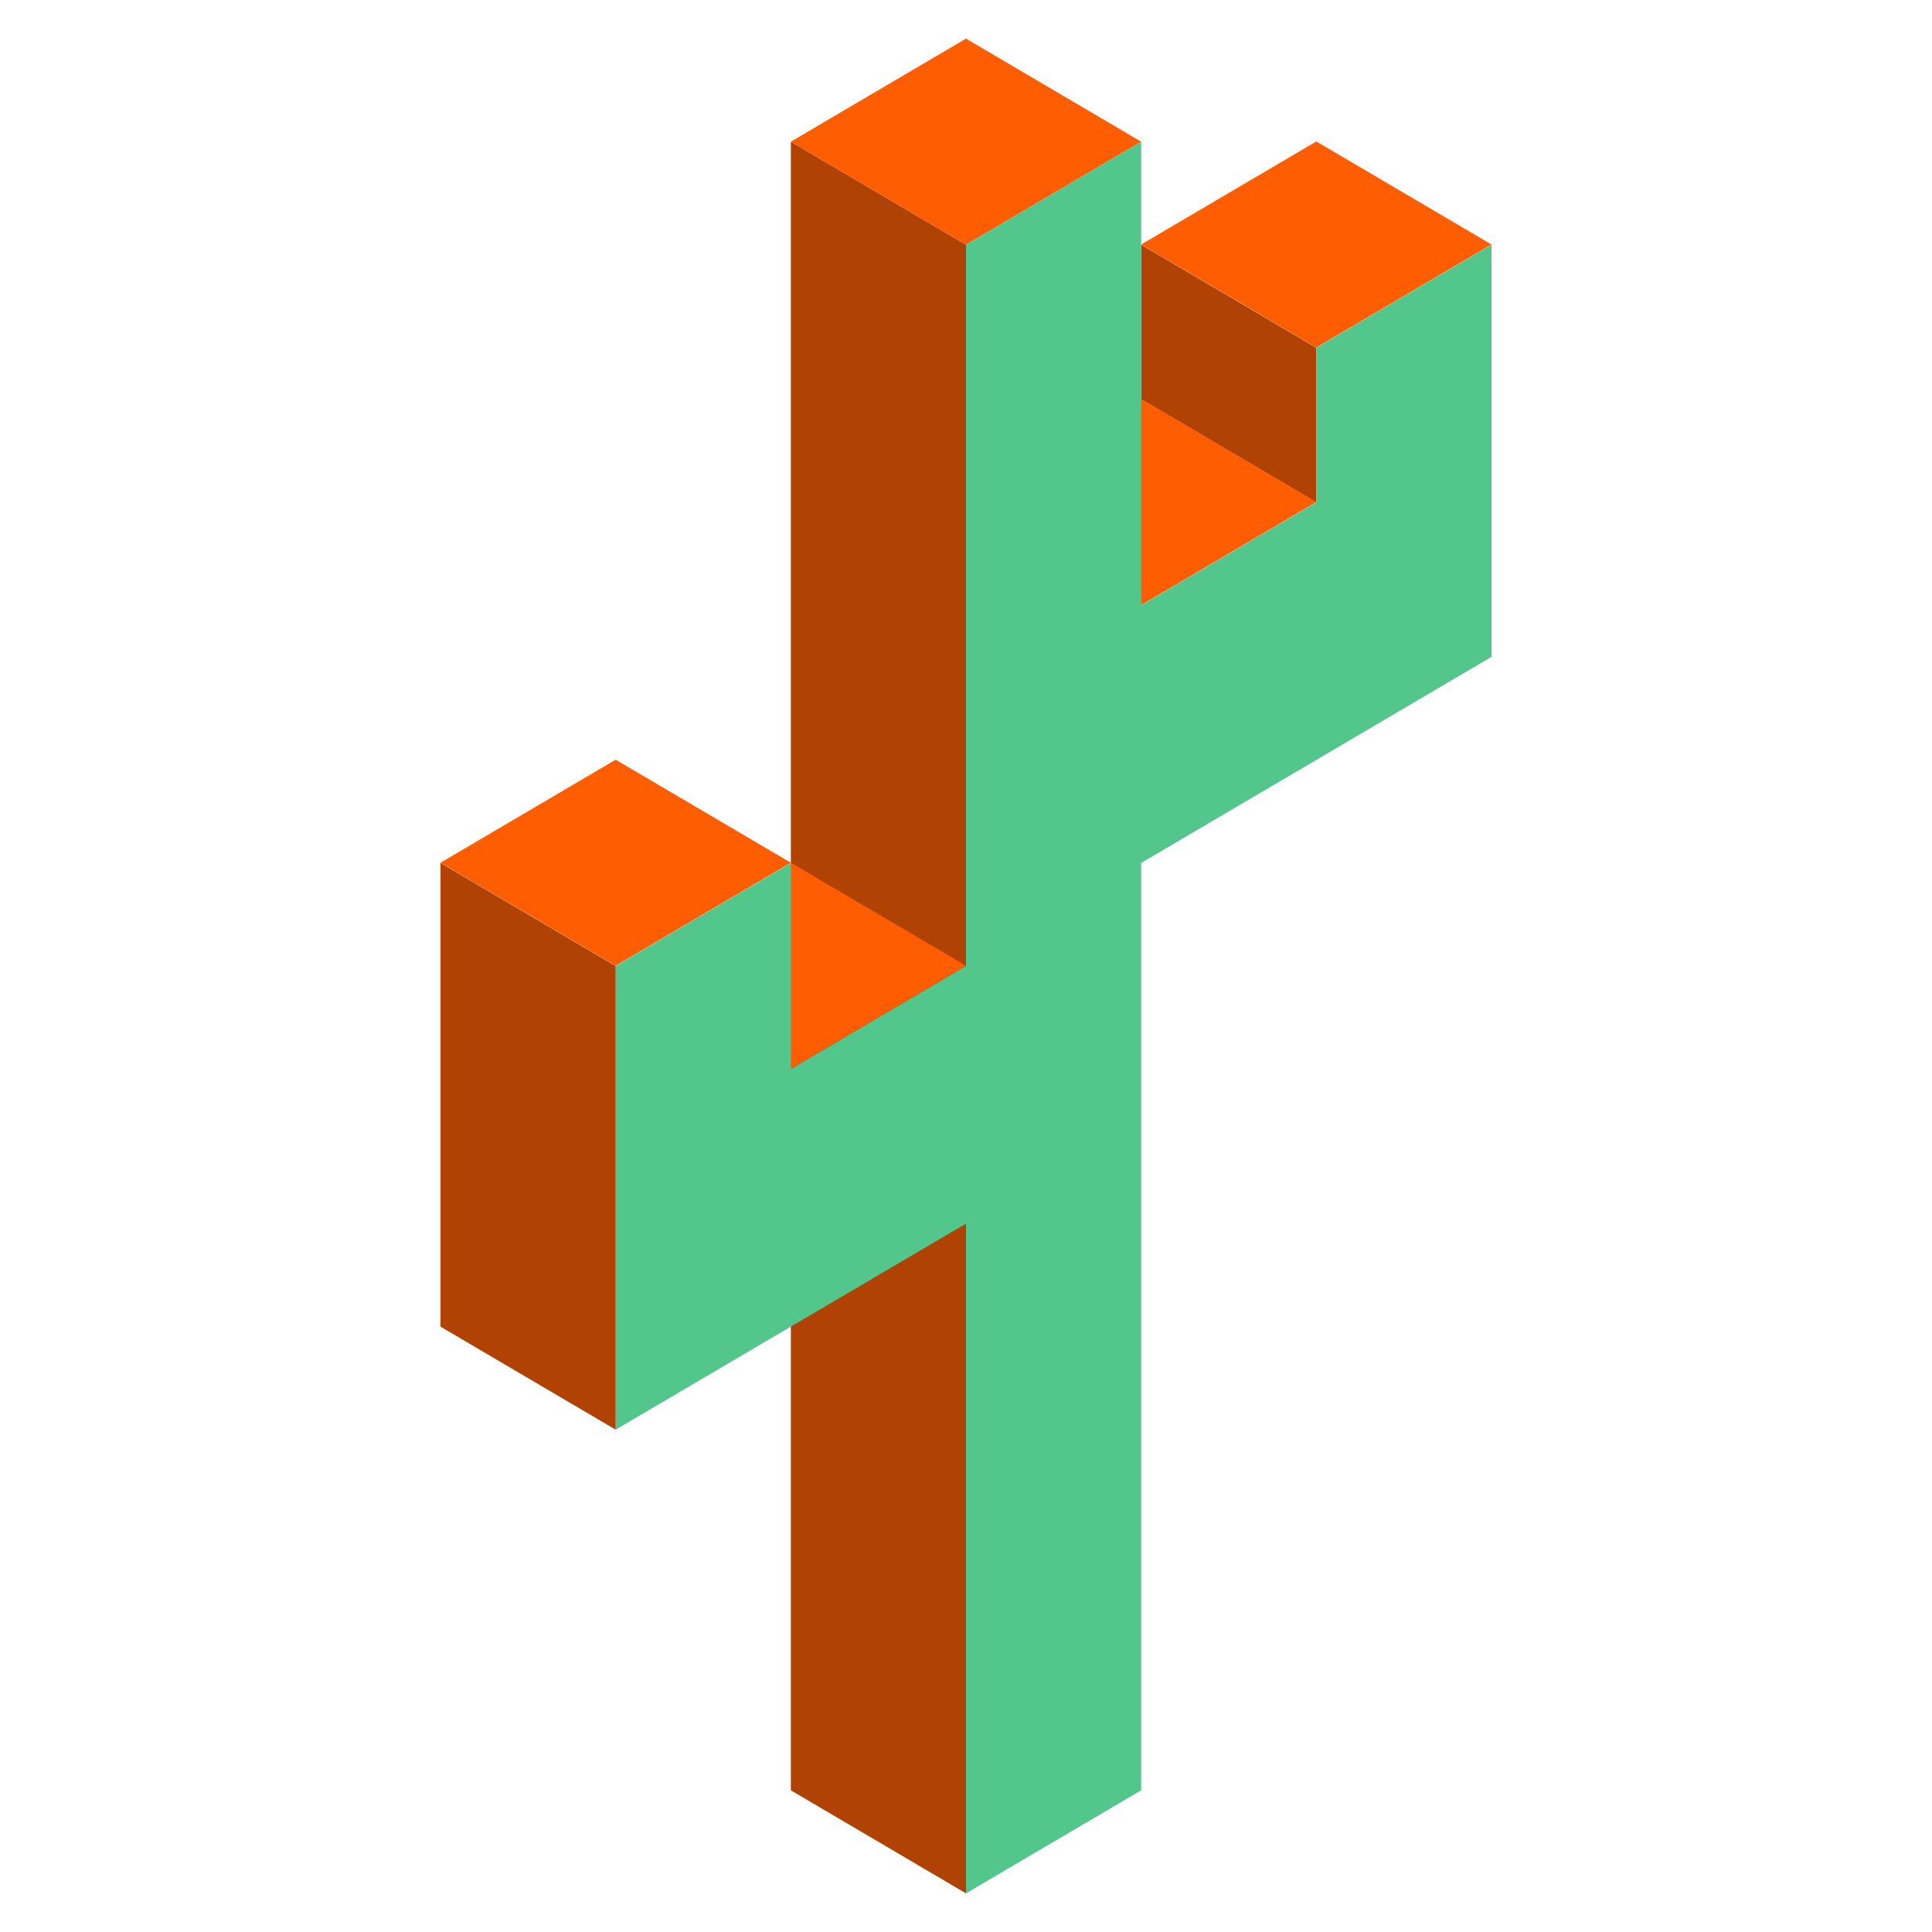
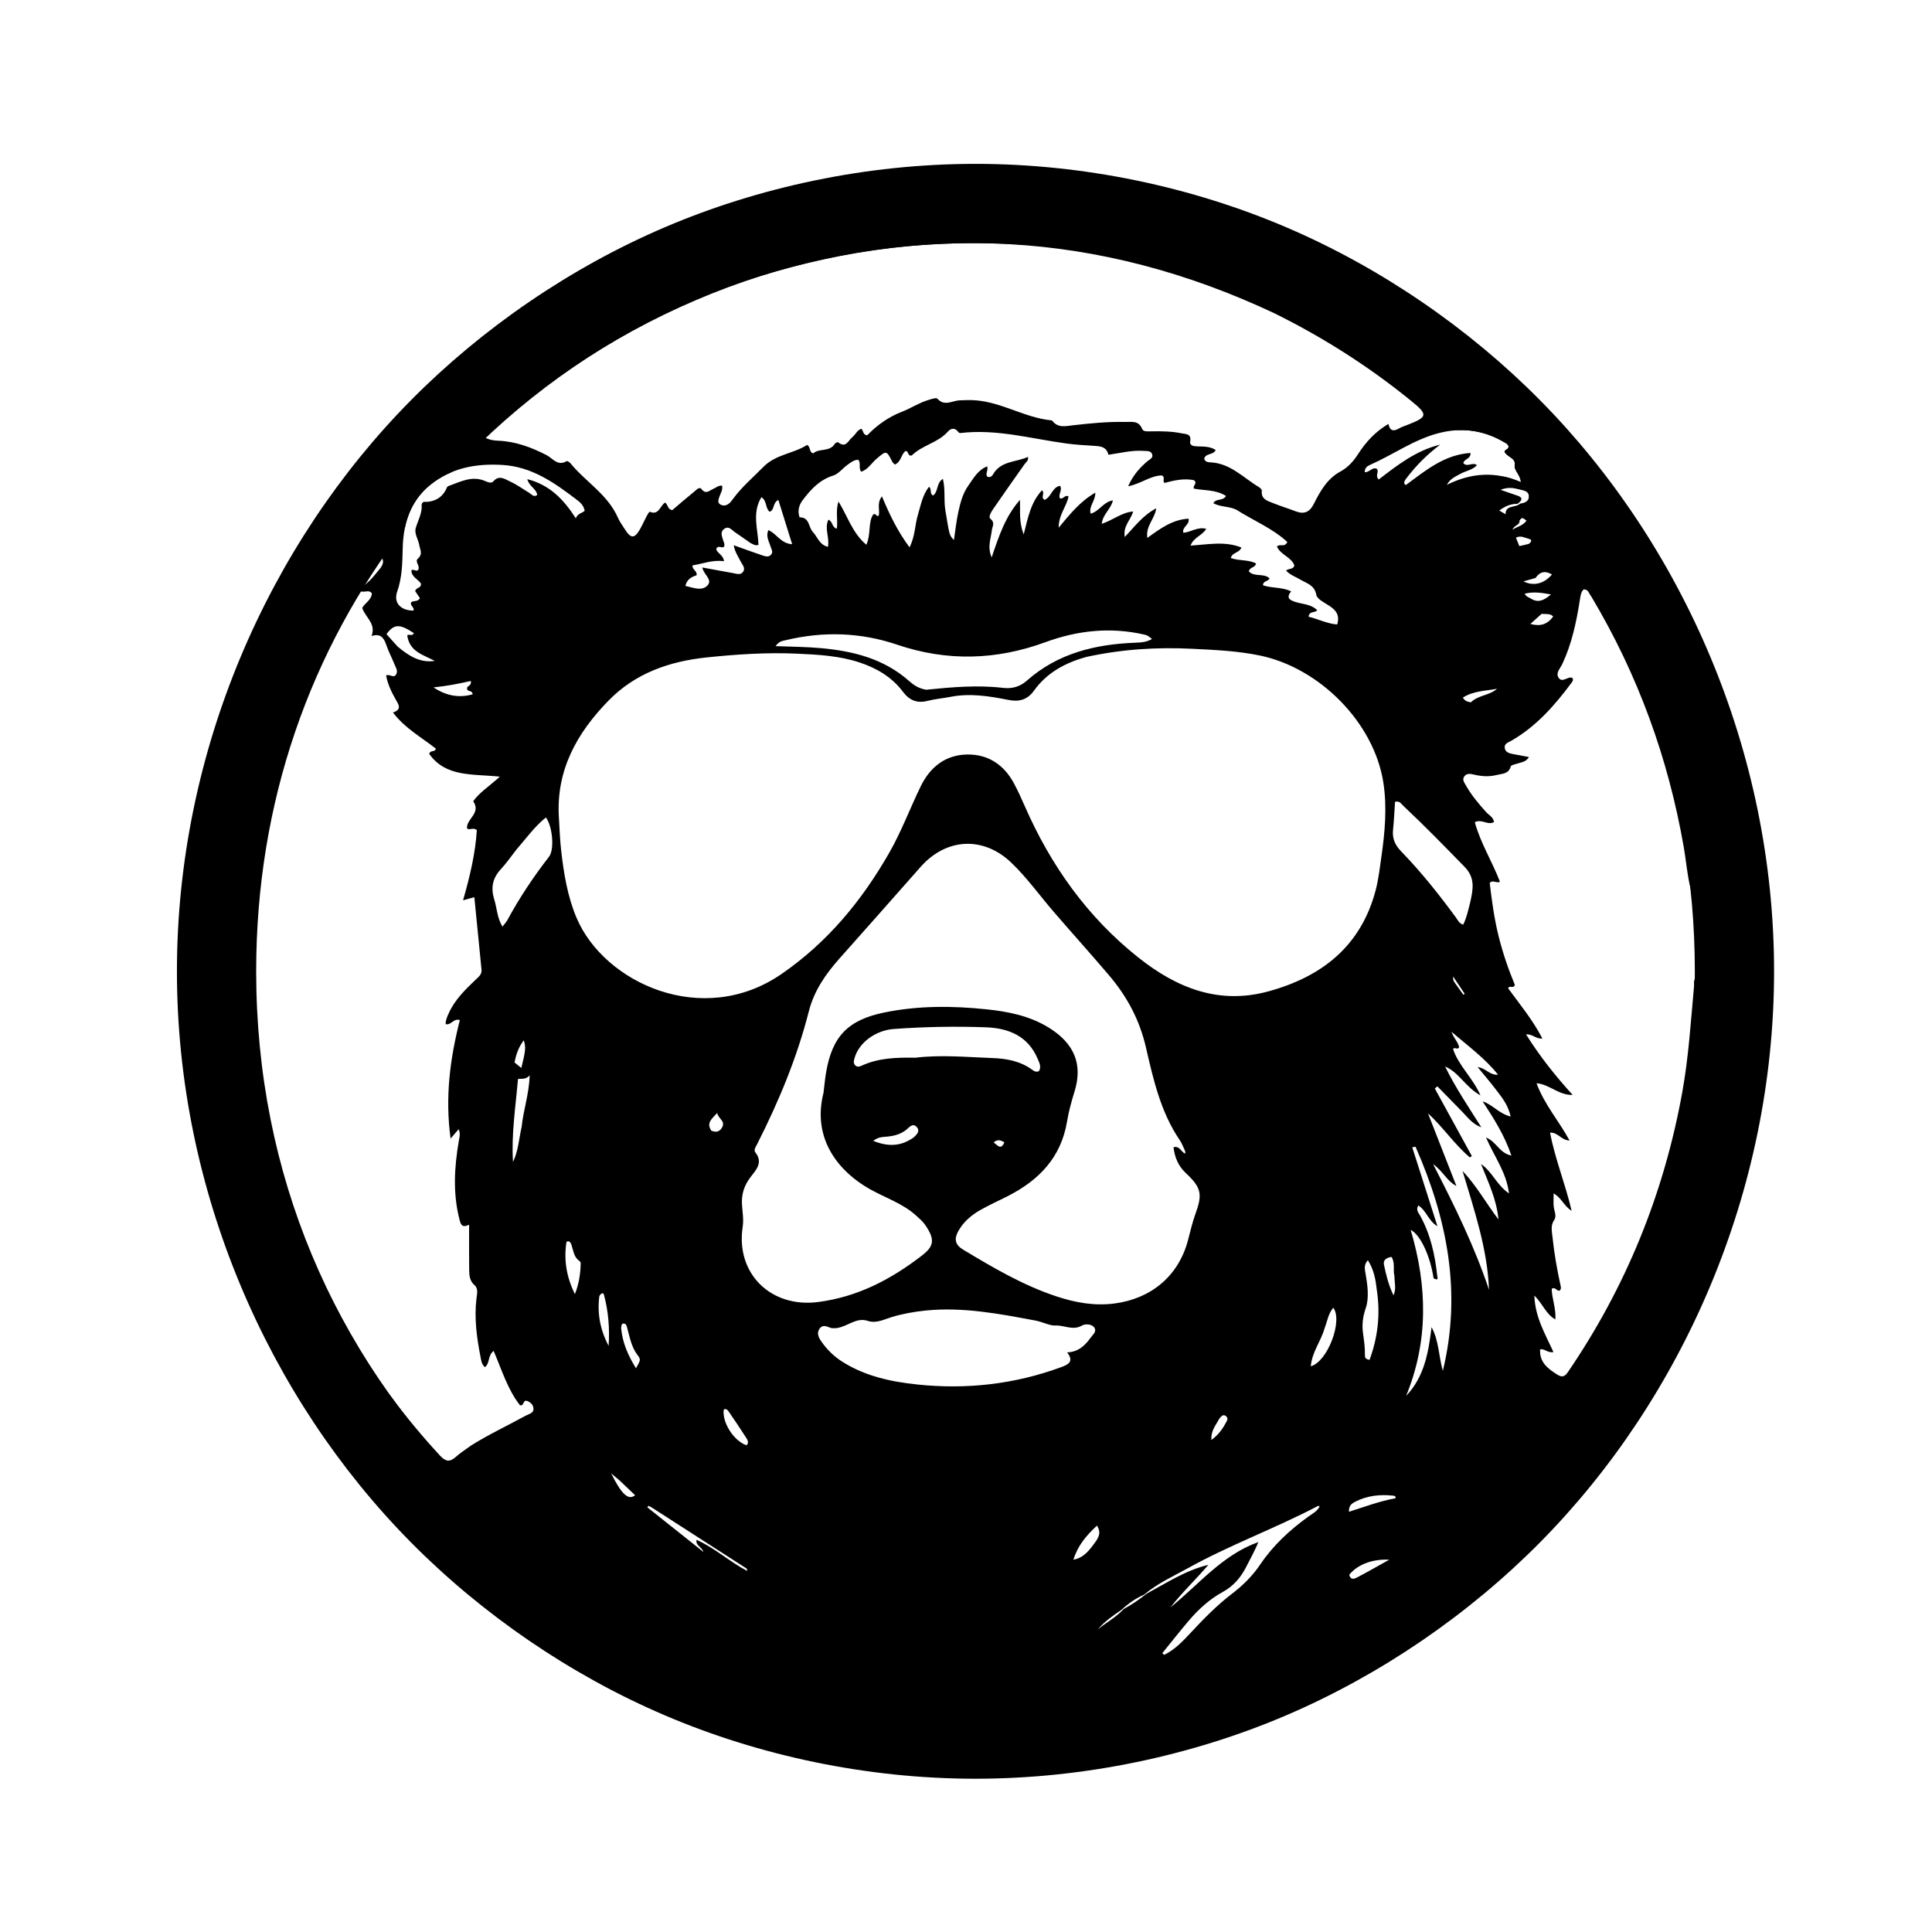
- <svg xmlns="http://www.w3.org/2000/svg" fill="none" viewBox="0 0 500 500">
-   <path fill="#B04304" d="M295.334 103.333v-40L340.667 90v40l-45.333-26.667ZM250.001 63.333l-45.334-26.666v426.666L250.001 490V63.333Z" />
-   <path fill="#FF5D01" d="m250.001 129.944 45.333-26.667 45.333 26.667-45.333 26.667-45.333-26.667ZM204.667 36.667 250.001 10l45.333 26.667-45.333 26.666-45.334-26.666ZM295.334 63.277l45.333-26.666L386 63.277l-45.333 26.667-45.333-26.667ZM114 223.277l45.333-26.667 45.334 26.667-45.334 26.667L114 223.277ZM250 249.944l-45.333-26.667v53.333L250 249.944Z" />
-   <path fill="#53C68C" d="m250 63.333 45.333-26.666v120L340.667 130V90L386 63.333V170l-90.667 53.333v240L250 490V316.667L159.333 370V250l45.334-26.667v53.334L250 250V63.333Z" />
-   <path fill="#B04304" d="M159.333 250 114 223.334v120L159.333 370V250Z" />
+ <svg xmlns="http://www.w3.org/2000/svg" xmlns:ns1="https://boxy-svg.com" version="1.1" id="Layer_1" x="0px" y="0px" width="100%" viewBox="0 0 1024 1024" enable-background="new 0 0 1024 1024">
+   <defs>
+     <ns1:guide x="515.587" y="135.284" angle="0" />
+     <ns1:guide x="506.967" y="126.848" angle="90" />
+     <ns1:guide x="131.762" y="518.621" angle="0" />
+     <ns1:guide x="124.747" y="513.33" angle="90" />
+   </defs>
+   <path fill="#000000" opacity="1" d="M 594.369 853.271 C 589.918 856.341 585.435 859.371 581.918 863.567 C 586.245 860.011 591.328 857.385 595.627 852.775 C 599.7 850.586 603.528 848.04 607.655 844.721 C 618.254 839 628.395 832.301 640.456 829.394 C 633.9 837.112 626.527 844.008 620.357 851.959 C 635.441 839.782 647.855 824.152 666.921 817.342 C 665.159 821.878 662.807 825.865 660.755 830 C 657.868 835.819 653.98 840.537 648.167 843.722 C 641.231 847.522 635.398 852.781 630.284 858.766 C 625.408 864.474 620.779 870.393 616.041 876.22 C 616.368 876.518 616.695 876.816 617.022 877.114 C 622.612 874.435 626.836 869.956 630.983 865.51 C 637.924 858.066 644.997 850.799 653.118 844.609 C 658.847 840.241 663.901 835.194 667.957 829.195 C 674.863 818.984 683.753 810.78 693.72 803.642 C 695.819 802.138 698.293 800.948 699.469 798.292 C 699.029 798.272 698.654 798.135 698.416 798.26 C 675.855 810.103 651.802 818.839 629.516 831.222 C 621.844 835.486 613.698 839.071 606.354 845.214 C 602.085 847.114 598.273 849.675 594.369 853.271 Z M 805.74 266.912 C 808.151 266.52 810.599 265.839 810.381 262.836 C 810.185 260.143 807.639 259.951 805.554 259.398 C 802.198 258.509 798.886 258.131 795.336 259.625 C 798.517 260.719 801.459 261.722 804.396 262.743 C 807.31 263.756 806.82 265.307 804.241 267.043 C 800.708 267.027 797.692 268.291 794.632 270.61 C 795.901 271.342 796.744 271.829 797.969 272.535 C 797.982 267.483 802.991 269.344 805.74 266.912 Z M 675.533 166.08 C 582.872 122.419 487.966 117.284 391.104 150.135 C 340.506 167.296 296.069 194.802 256.857 231.866 C 259.867 233.343 262.022 233.498 264.175 233.591 C 273.358 233.99 281.711 237.1 289.767 241.27 C 293.055 242.972 295.598 247.282 300.338 244.416 C 300.676 244.211 301.899 244.987 302.381 245.576 C 310.432 255.421 322.101 262.098 327.468 274.313 C 328.465 276.581 329.981 278.628 331.323 280.734 C 334.359 285.498 336.295 285.513 339.106 280.692 C 340.445 278.395 341.486 275.926 342.728 273.57 C 343.186 272.701 344.174 271.155 344.346 271.23 C 349.278 273.387 349.85 267.897 352.515 266.397 C 354.147 267.443 353.66 269.864 356.298 270.394 C 360.017 267.245 363.992 263.781 368.093 260.472 C 369.132 259.633 370.676 257.741 371.873 259.28 C 374.176 262.238 375.938 259.987 377.872 259.207 C 379.458 258.567 380.789 257.14 382.744 257.427 C 383.162 259.912 381.803 261.569 381.237 263.432 C 380.795 264.887 380.113 266.425 381.843 267.42 C 383.246 268.227 384.865 267.987 386.11 267.091 C 387.153 266.341 387.948 265.201 388.731 264.143 C 393.318 257.945 399.193 253.006 404.539 247.539 C 411.22 240.707 420.615 240.472 427.791 235.811 C 429.833 237.022 428.654 239.535 431.031 240.308 C 434.113 237.391 439.809 239.774 442.553 235.108 C 442.809 234.673 444.022 234.244 444.274 234.448 C 448.354 237.76 449.607 233.437 451.751 231.704 C 453.408 230.366 454.23 228.122 456.373 227.285 C 457.873 227.936 456.933 230.39 459.666 230.701 C 464.654 225.519 470.694 221.083 478.031 218.243 C 482.625 216.465 486.874 213.633 491.653 212.126 C 493.371 211.584 496.211 210.6 496.859 211.323 C 500.622 215.524 504.675 212.379 508.503 212.193 C 511.501 212.048 514.433 211.958 517.444 212.209 C 531.228 213.358 543.169 221.311 556.857 222.743 C 557.179 222.777 557.619 222.841 557.782 223.058 C 560.788 227.046 565.049 225.821 568.84 225.39 C 577.944 224.355 587.039 223.458 596.212 223.645 C 599.716 223.716 603.525 222.683 605.378 227.378 C 605.98 228.903 608.308 228.64 609.978 228.617 C 615.475 228.543 620.971 228.549 626.381 229.684 C 628.654 230.161 631.521 229.823 630.827 233.936 C 630.416 236.371 632.905 236.522 634.759 236.594 C 638.02 236.721 641.33 236.548 644.327 238.499 C 643.151 241.326 639.013 240.032 638.273 243.094 C 638.702 244.866 640.287 244.998 641.467 245.047 C 652.122 245.495 659.011 253.267 667.335 258.228 C 667.981 258.613 668.848 259.5 668.786 260.061 C 668.27 264.701 671.926 265.489 674.903 266.707 C 678.749 268.281 682.754 269.46 686.629 270.967 C 691.159 272.729 694.12 271.513 696.351 267.077 C 699.725 260.368 703.415 253.742 710.385 249.957 C 714.47 247.739 717.355 244.49 719.847 240.628 C 723.924 234.307 728.897 228.79 735.902 224.686 C 736.647 228.376 738.554 228.766 741.33 227.166 C 742.761 226.342 744.37 225.816 745.921 225.212 C 756.785 220.977 756.992 219.824 747.949 212.475 C 725.757 194.44 701.828 179.1 675.533 166.08 Z M 249.704 766.132 C 259.03 760.277 269.005 755.615 278.643 750.335 C 280.279 749.438 282.951 749.013 282.759 746.537 C 282.583 744.269 280.776 742.863 278.854 742.386 C 276.959 742.549 277.856 745.215 275.616 744.83 C 269.02 736.442 265.958 726.057 261.638 716.009 C 258.395 718.494 259.766 722.582 256.999 724.638 C 255.223 723.053 255.051 721.031 254.678 719.136 C 252.682 708.991 251.32 698.813 252.511 688.418 C 252.783 686.043 253.66 683.062 251.584 681.258 C 248.788 678.829 248.705 675.802 248.668 672.691 C 248.579 665.061 248.639 657.429 248.639 649.147 C 244.711 651.018 244.173 648.852 243.484 646.147 C 239.957 632.3 240.818 618.462 243.204 604.597 C 243.526 602.726 244.138 600.851 243.088 598.502 C 241.736 600.078 240.711 601.275 238.826 603.474 C 235.792 581.342 238.595 560.858 243.728 540.65 C 240.238 539.566 239.213 543.605 236.179 542.783 C 236.207 540.557 237.108 538.633 237.999 536.705 C 241.219 529.73 246.623 524.523 252.033 519.313 C 253.568 517.835 255.471 516.525 255.218 513.969 C 253.962 501.26 252.701 488.552 251.41 475.517 C 249.519 476.045 247.995 476.471 245.433 477.186 C 249.109 464.328 252.007 452.047 252.728 439.949 C 250.56 438.259 248.721 440.398 247.52 438.992 C 247.186 433.913 255.14 431.068 250.818 424.671 C 254.031 420.069 259.415 416.677 264.924 411.644 C 250.524 410.098 236.297 412.077 227.449 399.508 C 228.359 397.292 230.539 398.912 231.002 396.781 C 223.439 390.813 214.668 386.084 208.28 377.641 C 213.28 376 211.187 373.295 209.677 370.627 C 207.409 366.624 205.437 362.508 204.644 357.986 C 206.678 357.048 208.645 359.795 209.991 357.397 C 211.035 355.539 209.796 353.838 209.129 352.192 C 207.691 348.645 205.88 345.232 204.664 341.616 C 203.389 337.825 201.433 335.615 196.949 337.109 C 199.384 330.473 193.806 327.429 191.977 322.273 C 193.069 319.788 196.921 318.144 197.105 314.499 C 195.21 311.966 192.829 314.907 189.901 312.803 C 192.074 310.995 194.177 309.477 195.993 307.671 C 197.876 305.799 199.5 303.663 201.205 301.616 C 203.209 299.21 203.977 296.804 201.269 294.384 C 200.736 294.627 200.369 294.691 200.16 294.908 C 199.588 295.504 199.018 296.12 198.56 296.804 C 158.858 356.095 136.624 421.368 132.533 492.582 C 130.889 521.197 132.459 549.809 137.534 578.099 C 145.722 623.748 161.265 666.731 184.919 706.688 C 198.714 729.992 214.818 751.584 233.199 771.495 C 236.071 774.606 238.322 775.122 241.523 772.237 C 243.862 770.128 246.561 768.419 249.704 766.132 Z M 843.425 316.159 C 842.201 314.783 842.002 312.264 839.304 312.411 C 837.851 314.017 837.67 315.988 837.361 317.956 C 835.524 329.65 833.117 341.181 828.024 351.999 C 826.946 354.289 824.352 356.721 826.143 359.296 C 828.026 362.003 830.705 358.623 833.07 359.178 C 833.217 359.213 833.335 359.367 833.473 359.466 C 834.002 360.339 833.525 361.089 833.054 361.725 C 824.075 373.849 814.225 385.072 800.894 392.68 C 799.355 393.559 797.195 394.101 797.546 396.475 C 797.865 398.633 799.751 399.23 801.601 399.601 C 804.439 400.169 807.291 400.671 810.376 401.245 C 808.817 403.926 806.34 403.98 804.217 404.717 C 802.985 405.144 800.93 405.457 800.729 406.216 C 799.634 410.342 796.067 410.041 793.182 410.776 C 789.253 411.777 785.289 411.519 781.318 410.572 C 779.615 410.166 777.525 409.672 776.184 411.402 C 774.755 413.245 776.194 414.894 777.06 416.441 C 779.926 421.564 783.715 425.99 787.612 430.347 C 789.106 432.017 791.493 433.046 791.853 435.706 C 788.563 437.632 785.427 433.86 781.68 435.786 C 784.688 446.871 790.961 456.724 795.017 467.396 C 792.865 468.263 791.225 466.129 789.584 467.999 C 790.674 477.256 791.94 486.604 794.198 495.814 C 796.45 504.995 799.532 513.897 802.895 521.978 C 802.062 524.413 800.13 521.862 799.349 523.83 C 805.603 532.4 812.427 540.624 817.487 550.431 C 814.013 550.779 812.226 547.919 808.838 548.249 C 816.106 559.863 824.226 570.06 833.541 580.331 C 826.063 580.557 821.516 574.781 814.387 574.124 C 818.575 585.514 826.3 594.128 831.883 604.481 C 827.514 604.427 825.952 600.173 821.557 600.309 C 824.213 614.353 829.63 627.327 832.991 641.748 C 828.789 639.104 827.599 634.767 823.448 632.541 C 823.448 635.126 823.319 637.233 823.482 639.317 C 823.673 641.766 825.273 644.372 823.759 646.608 C 821.827 649.463 822.49 652.272 822.802 655.232 C 823.742 664.167 825.261 672.999 827.218 681.764 C 827.393 682.544 827.404 683.42 826.619 684.049 C 825.116 684.482 824.435 681.877 822.436 683.088 C 822.519 688.289 824.785 693.43 824.375 699.33 C 819.245 696.443 817.775 691.054 813.227 686.69 C 813.659 698.404 819.159 707.268 823.349 716.631 C 820.245 717.202 818.724 714.678 816.294 715.217 C 815.902 721.891 820.156 725.244 825.114 728.406 C 827.896 730.181 829.276 729.798 831.088 727.141 C 861.856 682.045 881.932 632.602 891.638 578.911 C 894.988 560.38 896.14 541.61 897.856 522.9 C 898.023 521.08 897.311 518.822 899.547 517.682 C 901.074 518.064 901.273 519.335 901.643 520.385 C 904.122 527.411 905.66 535.327 915.813 534.817 C 915.96 534.809 916.115 534.946 916.267 535.014 C 917.722 535.666 918.95 536.113 919.991 536.329 C 906.85 749.196 730.453 917.764 514.777 917.764 C 290.549 917.764 108.777 735.563 108.777 510.806 C 108.777 286.049 290.549 103.848 514.777 103.848 C 724.16 103.848 896.522 262.722 918.427 466.765 C 917.909 466.842 917.366 466.972 916.798 467.158 C 915.88 467.459 914.814 467.504 913.841 467.411 C 903.24 466.4 903.242 466.386 898.552 474.692 C 896.576 473.85 896.296 471.995 895.877 470.264 C 894.19 463.299 893.676 456.141 892.45 449.106 C 884.252 402.055 868.287 357.835 843.425 316.159 Z M 436.489 579.147 C 436.915 575.684 437.218 572.202 437.787 568.763 C 441.008 549.315 449.396 540.586 468.793 536.626 C 486.747 532.96 504.884 533.07 522.977 534.969 C 534.061 536.133 545.055 538.276 554.901 544.081 C 566.55 550.947 574.803 561.297 569.553 578.421 C 567.948 583.656 566.45 588.978 565.563 594.37 C 562.436 613.371 550.757 625.457 534.342 633.862 C 529.453 636.365 524.419 638.603 519.646 641.307 C 514.822 644.039 510.648 647.616 507.88 652.583 C 505.636 656.608 506.209 659.768 510.359 662.263 C 526.362 671.887 542.428 681.383 560.303 687.229 C 570.163 690.453 580.088 692.247 590.686 690.876 C 609.985 688.379 624.472 676.447 629.553 657.736 C 630.859 652.928 631.912 648.022 633.617 643.357 C 637.414 632.972 636.757 629.434 628.51 621.748 C 624.451 617.964 622.602 613.339 621.99 608.019 C 625.443 607.285 625.974 610.581 628.172 611.485 C 628.172 610.769 628.275 610.407 628.155 610.149 C 627.241 608.187 626.51 606.091 625.305 604.322 C 615.21 589.511 611.283 572.147 607.415 555.333 C 603.966 540.34 597.277 528.065 587.704 516.807 C 578.1 505.512 568.153 494.509 558.479 483.272 C 550.983 474.564 544.292 465.148 535.954 457.186 C 521.17 443.068 501.481 444.111 487.922 459.5 C 473.605 475.749 459.238 491.956 444.848 508.141 C 437.567 516.331 431.448 525.215 428.71 535.973 C 422.433 560.636 412.712 583.937 401.223 606.56 C 400.55 607.886 399.346 609.485 400.34 610.753 C 404.675 616.289 400.592 620.204 397.711 624.02 C 394.413 628.39 392.941 632.957 393.266 638.41 C 393.501 642.339 394.26 646.154 393.634 650.278 C 389.858 675.183 408.755 693.311 433.569 690.105 C 454.524 687.397 472.068 678.216 488.458 665.611 C 494.822 660.717 495.933 657.267 490.369 649.237 C 489.063 647.353 487.241 645.793 485.518 644.238 C 478.329 637.752 469.106 634.819 460.864 630.167 C 445.453 621.467 430.055 604.316 436.489 579.147 Z M 575.613 348.227 C 564.589 351.32 554.857 356.525 548.056 366.034 C 544.553 370.932 540.155 372.089 534.548 370.982 C 524.414 368.982 514.241 367.302 503.865 369.328 C 499.792 370.123 495.613 370.457 491.602 371.477 C 486.007 372.9 481.97 371.168 478.581 366.654 C 472.777 358.925 464.819 354.211 455.777 351.184 C 444.915 347.548 433.58 346.956 422.305 346.45 C 406.314 345.731 390.339 346.796 374.441 348.464 C 354.745 350.53 336.67 356.831 322.509 371.355 C 305.783 388.509 294.696 408.168 296.216 433.249 C 296.568 439.056 296.767 444.885 297.417 450.659 C 298.793 462.901 300.765 475.08 305.599 486.502 C 320.178 520.945 372.37 545.06 414.19 516.262 C 438.654 499.416 456.852 477.32 471.398 451.846 C 477.851 440.544 482.357 428.302 488.062 416.642 C 493.036 406.475 501.22 400.022 512.781 399.903 C 523.822 399.79 532.125 405.378 537.378 415.132 C 539.505 419.082 541.364 423.187 543.167 427.299 C 556.972 458.795 576.347 486.086 603.46 507.592 C 623.742 523.679 646.021 532.582 672.159 525.478 C 700.541 517.764 721.342 501.51 729.136 471.825 C 730.647 466.069 731.309 460.077 732.159 454.165 C 734.038 441.102 735.223 427.809 733.218 414.847 C 728.291 382.985 699.398 353.95 667.655 347.415 C 655.862 344.988 643.913 344.468 631.954 343.87 C 613.26 342.934 594.724 344.052 575.613 348.227 Z M 655.306 270.175 C 651.484 268.263 646.897 268.826 643.073 266.707 C 644.585 263.991 648.104 265.732 649.803 262.871 C 644.488 259.467 638.358 260.066 632.827 258.987 C 631.976 257.329 634.939 256.343 632.85 254.52 C 627.719 253.417 622.384 254.568 617.22 255.964 C 615.893 254.772 617.846 253.122 615.872 251.997 C 609.927 251.987 604.827 256.389 597.941 257.746 C 600.539 251.86 604.031 247.975 608.114 244.498 C 609.292 243.494 611.414 242.746 610.625 240.668 C 609.908 238.78 607.841 239.108 606.244 238.985 C 599.893 238.496 593.734 240.176 587.461 241.027 C 586.586 237.097 583.77 236.56 580.594 236.356 C 575.451 236.025 570.288 235.747 565.186 235.057 C 546.563 232.536 528.221 227.243 509.126 229.514 C 508.29 229.613 507.975 229.027 507.554 228.532 C 505.711 226.362 503.639 227.34 502.351 228.797 C 497.131 234.706 488.88 235.908 483.375 241.302 C 483.185 241.488 482.754 241.428 482.588 241.456 C 480.97 241.376 481.633 238.76 479.773 239.138 C 477.509 241.144 477.569 244.853 474.282 246.237 C 473.833 245.753 473.264 245.353 472.981 244.804 C 469.784 238.624 469.861 238.704 464.624 243.136 C 461.914 245.429 460.077 248.844 456.464 250.021 C 454.818 248.035 456.533 245.495 454.875 243.688 C 452.525 243.716 450.842 245.186 449.127 246.413 C 446.572 248.242 444.446 251.177 441.641 252.051 C 434.328 254.329 429.662 259.468 425.368 265.193 C 423.399 267.817 422.65 270.848 423.785 274.198 C 429.127 274.091 428.432 279.423 430.846 281.978 C 433.326 284.603 434.289 288.76 438.824 289.845 C 439.801 284.877 436.814 280.089 439.084 275.442 C 441.419 276.38 440.888 279.546 443.535 280.204 C 444.187 275.554 442.777 270.927 444.401 265.788 C 449.31 273.76 451.762 282.433 459.187 288.748 C 461.763 282.907 459.968 276.746 462.89 272.59 C 464.611 271.95 464.401 274.244 465.763 273.27 C 466.459 270.164 464.569 266.741 467.449 263.079 C 471.477 272.715 475.688 281.517 482.075 290.105 C 485.137 283.922 484.881 278.279 486.444 273.093 C 488.01 267.897 488.891 262.475 492.352 258.032 C 494.145 259.229 492.408 261.611 494.575 262.614 C 497.423 260.589 496.185 255.959 499.748 253.809 C 501.16 259.553 500.146 265.04 501.057 270.435 C 503.263 283.498 502.99 283.544 505.601 286.233 C 506.383 281.093 506.883 276.136 507.944 271.302 C 509.01 266.442 510.266 261.559 513.232 257.385 C 515.985 253.51 518.267 249.117 523.232 247.176 C 523.921 249.469 522.05 251.007 523.289 252.636 C 524.715 253.311 525.783 252.386 526.283 251.499 C 530.431 244.149 538.478 245.101 544.827 242.16 C 545.255 244.205 543.846 244.877 543.125 245.904 C 537.768 253.535 532.339 261.117 527.077 268.813 C 525.808 270.67 523.565 273.806 524.92 274.94 C 527.606 277.188 525.907 278.959 525.696 281.017 C 525.246 285.403 523.172 289.776 525.603 295.441 C 529.462 283.969 532.985 273.518 540.601 264.958 C 540.842 270.78 539.935 276.58 542.59 283.237 C 544.869 274.209 546.397 266.13 552.299 259.843 C 554.029 261.697 551.3 263.594 553.661 264.94 C 557.19 263.532 557.641 258.218 561.874 257.476 C 563.251 259.93 560.735 261.919 561.797 264.113 C 563.488 264.866 564.42 261.978 566.345 263.118 C 565.343 268.494 561.093 272.717 561.112 279.682 C 567.263 272.323 572.552 265.705 580.553 261.121 C 580.563 265.681 577.002 268.23 578.062 272.246 C 582.683 271.055 584.747 266.001 589.863 265.212 C 588.812 269.897 584.522 272.456 583.937 277.639 C 589.865 275.744 594.39 271.619 600.588 271.088 C 599.375 275.629 595.15 278.665 596.149 284.605 C 601.539 278.999 605.683 273.186 612.83 269.405 C 612.008 275.248 607.141 278.682 608.119 285.104 C 615.149 279.991 621.678 275.298 629.981 274.917 C 630.644 278.411 626.442 278.998 627.182 282.39 C 631.17 282.073 634.76 279.092 639.31 280.276 C 637.315 283.915 632.703 284.619 631.021 289.183 C 640.383 288.578 649.341 286.706 657.981 290.209 C 656.774 293.23 653.1 292.672 652.337 295.762 C 656.818 297.388 661.678 296.483 665.74 298.661 C 665.258 301.038 662.303 300.493 661.914 302.843 C 664.812 306.023 669.705 303.613 672.863 306.49 C 672.405 308.231 669.335 307.79 669.428 310.221 C 674.252 311.87 679.461 311.053 684.327 313.439 C 681.643 316.793 683.306 317.981 686.549 319.032 C 690.433 320.29 694.976 320.147 698.168 323.486 C 696.732 325.001 694.016 323.716 693.557 326.862 C 698.68 328.075 703.456 330.614 708.747 330.981 C 710.283 325.759 707.836 323.224 704.361 320.965 C 701.869 319.345 698.091 317.539 697.685 315.308 C 696.729 310.04 692.634 309.264 689.252 307.229 C 686.754 305.726 683.859 304.809 681.65 302.445 C 683.056 301.061 685.465 302.089 686.031 299.646 C 684.443 295.22 678.641 294.078 676.797 289.657 C 678.449 287.948 680.85 290.4 682.311 287.283 C 674.676 280.155 664.778 276.144 655.306 270.175 Z M 443.513 703.918 C 442.39 703.892 441.148 704.166 440.167 703.779 C 438.1 702.961 435.999 701.965 434.415 704.189 C 432.688 706.614 433.882 708.946 435.385 711.087 C 438.388 715.367 442.047 718.966 446.477 721.761 C 458.62 729.424 472.195 732.344 486.224 733.818 C 512.299 736.557 537.688 733.695 562.347 724.662 C 566.168 723.262 569.414 721.715 565.601 716.783 C 571.801 716.575 575.318 712.84 578.267 708.725 C 579.192 707.435 581.552 705.661 579.915 703.53 C 578.26 701.376 574.662 701.848 573.516 702.535 C 568.678 705.434 563.969 702.27 559.276 702.556 C 556.588 702.721 552.461 700.616 548.937 699.952 C 529.653 696.317 510.304 692.612 490.564 694.619 C 484.616 695.224 478.612 696.284 472.708 698.046 C 468.748 699.228 464.481 701.615 459.962 700.105 C 453.83 698.056 449.452 703.008 443.513 703.918 Z M 490.889 365.57 C 504.479 364.199 518.069 362.991 531.736 364.598 C 536.417 365.149 540.615 363.978 544.232 360.775 C 560.701 346.188 580.63 341.439 601.919 340.644 C 604.9 340.533 607.816 340.33 610.593 338.661 C 608.151 336.761 608.16 336.724 606.2 336.28 C 588.44 332.257 571.027 334.158 554.173 340.343 C 528.009 349.943 501.937 350.655 475.479 341.689 C 456.098 335.121 436.333 334.538 416.421 339.319 C 414.712 339.73 412.884 339.829 411.107 342.467 C 419.599 342.794 427.344 342.82 435.039 343.516 C 452.313 345.079 468.502 349.127 481.871 360.977 C 484.265 363.098 486.854 364.889 490.889 365.57 Z M 773.646 587.843 C 769.712 583.825 765.778 579.806 761.844 575.787 C 761.391 576.168 760.939 576.549 760.487 576.931 C 767.032 588.869 773.577 600.808 780.121 612.747 C 779.767 612.983 779.413 613.219 779.059 613.455 C 770.839 606.515 764.873 597.406 756.849 590.074 C 761.878 602.924 766.907 615.774 771.937 628.625 C 766.784 625.889 764.773 620.639 759.565 617.022 C 770.992 639.171 781.548 660.74 789.213 683.629 C 788.356 661.78 781.348 641.335 775.181 620.626 C 782.628 628.483 787.747 637.836 794.212 646.329 C 793.271 635.785 788.771 626.515 784.964 616.951 C 790.875 620.966 793.315 628.166 799.808 632.551 C 798.425 621.323 791.984 612.995 787.621 602.909 C 793.243 605.122 794.624 611.183 801.078 612.471 C 797.327 601.444 791.618 592.678 785.83 583.756 C 791.094 585.409 794.419 590.26 800.692 591.782 C 799.26 585.413 795.907 581.497 792.854 577.481 C 789.76 573.412 786.413 569.536 783.177 565.576 C 787.497 566.047 789.56 570.028 794 569.602 C 786.926 560.745 777.796 554.173 769.333 546.85 C 770.294 549.957 772.794 552.173 773.386 555.064 C 772.405 556.745 770.989 554.696 770.144 555.974 C 772.999 564.758 780.403 570.978 784.71 580.587 C 776.628 576.132 773.297 568.321 765.932 565.28 C 771.477 576.585 778.48 586.892 785.124 597.466 C 780.177 595.76 777.496 591.66 773.646 587.843 Z M 485.234 560.599 C 498.88 558.968 512.521 560.297 526.153 560.793 C 533.514 561.061 540.718 562.403 546.935 566.878 C 547.996 567.642 549.119 568.492 550.703 567.685 C 552.051 565.383 550.825 563.176 549.961 561.138 C 544.86 549.106 534.58 544.94 522.651 544.5 C 506.346 543.899 490.014 544.204 473.719 545.386 C 464.036 546.088 455.203 552.658 452.92 560.812 C 452.549 562.14 452.155 563.409 453.206 564.566 C 454.348 565.822 455.68 565.296 456.89 564.745 C 465.633 560.76 474.92 560.446 485.234 560.599 Z M 759.823 677.498 C 758.204 666.391 753.094 654.607 747.679 651.839 C 756.629 681.93 757.044 711.076 745.285 739.842 C 755.069 729.557 757.105 716.651 758.764 703.426 C 762.722 710.733 762.515 718.947 764.741 726.55 C 774.848 684.942 767.013 645.768 750.252 607.78 C 749.675 607.889 749.099 607.999 748.523 608.108 C 752.973 622.049 757.424 635.991 761.874 649.933 C 757.115 647.179 756.11 641.75 751.76 638.909 C 750.309 641.23 751.785 642.684 752.613 644.17 C 758.148 654.095 760.547 664.908 761.743 676.066 C 761.862 677.181 762.715 679.087 759.823 677.498 Z M 280.7 261.358 C 281.883 262.088 282.836 263.666 284.747 262.346 C 284.305 259.015 280.345 257.71 279.499 253.966 C 291.23 256.98 298.668 264.525 305.167 274.691 C 306.262 272.038 308.493 272.075 309.876 270.735 C 309.431 267.821 307.381 266.159 305.48 264.713 C 293.775 255.806 281.879 247.366 266.348 246.435 C 253.327 245.654 241.116 247.597 230.254 255.303 C 218.166 263.877 213.812 276.269 213.45 290.372 C 213.249 298.215 213.203 305.957 210.534 313.507 C 208.459 319.38 212.252 323.646 219.144 323.626 C 219.882 321.864 217.019 320.978 217.968 319.192 C 219.311 318.156 221.453 319.126 222.576 317.031 C 221.756 315.821 220.859 314.496 220.067 313.328 C 220.401 311.252 223.467 311.883 223.083 309.262 C 221.62 307.032 218.071 305.797 218.025 302.297 C 219.396 301.316 220.854 303.456 221.778 301.807 C 222.629 299.724 219.683 297.665 221.495 296.08 C 224.269 293.653 222.619 291.313 222.194 288.786 C 221.68 285.727 219.43 282.882 220.391 279.716 C 221.577 275.808 223.687 272.168 223.518 267.899 C 223.48 266.941 224.062 266.074 224.864 266.065 C 230.569 266.001 234.712 263.676 236.931 258.253 C 237.086 257.874 237.696 257.598 238.152 257.436 C 244.295 255.248 250.289 251.979 257.131 254.962 C 258.491 255.555 260.438 256.331 261.404 255.198 C 264.484 251.588 267.508 253.874 270.27 255.151 C 273.727 256.75 276.888 258.99 280.7 261.358 Z M 779.327 477.887 C 780.726 471.353 782.009 465.328 776.265 459.447 C 765.579 448.505 754.921 437.546 743.763 427.084 C 742.682 426.071 741.805 424.271 739.385 425.001 C 739.053 429.906 738.869 434.876 738.337 439.808 C 737.833 444.48 739.424 447.925 742.713 451.316 C 753.256 462.187 762.672 474.032 771.63 486.241 C 772.66 487.644 773.35 489.474 775.535 490.09 C 777.326 486.424 778.162 482.542 779.327 477.887 Z M 745.031 254.035 C 744.575 254.988 743.496 255.924 745.084 257.11 C 755.462 249.471 765.487 240.967 779.404 240.074 C 779.52 243.455 775.95 243.167 775.588 245.453 C 777.675 247.915 780.449 244.656 782.822 246.542 C 780.41 249.17 776.934 249.537 774.123 251.1 C 771.403 252.612 768.457 253.829 766.889 256.968 C 779.651 250.611 792.595 249.633 806.098 255.557 C 805.816 251.305 802.374 249.732 802.84 246.221 C 803.315 242.635 798.79 242.268 797.441 239.48 C 797.457 238.158 799.848 238.301 799.529 236.446 C 799.191 235.339 798.07 234.86 797.082 234.279 C 786.031 227.786 774.325 226.389 761.98 229.713 C 749.12 233.176 738.31 241.032 726.303 246.324 C 724.925 246.931 723.277 247.806 723.355 250.254 C 725.794 250.511 727.544 247.142 729.885 248.591 C 730.964 250.39 728.707 252.022 730.739 254.151 C 740.642 246.525 750.631 238.717 763.326 235.671 C 756.475 240.841 750.484 246.735 745.031 254.035 Z M 273.761 450.236 C 270.987 453.765 268.431 457.496 265.388 460.775 C 260.966 465.539 260.076 470.725 261.978 476.803 C 263.406 481.365 263.439 486.385 266.314 491.131 C 267.489 489.605 268.318 488.781 268.85 487.797 C 275.268 475.916 282.727 464.734 291.005 454.068 C 293.948 450.277 292.874 437.923 289.331 433.269 C 283.445 437.992 279.104 444.1 273.761 450.236 Z M 397.693 287.755 C 394.967 285.852 392.263 283.916 389.507 282.059 C 387.814 280.918 386.32 278.575 383.879 280.282 C 381.607 281.872 382.607 284.037 383.217 286.165 C 383.555 287.34 384.416 288.605 383.659 289.862 C 382.381 290.723 380.499 288.663 379.605 291.053 C 380.225 293.36 383.407 294.132 383.726 297.457 C 377.763 296.619 372.488 298.792 367.044 299.674 C 366.823 302.062 369.725 302.611 369.195 304.921 C 366.568 305.753 364.123 306.964 363.261 310.525 C 367.338 311.468 371.785 313.381 374.802 310.487 C 378.109 307.316 372.825 304.553 372.256 300.781 C 377.835 301.806 383.13 302.804 388.436 303.742 C 390.355 304.081 392.638 305.022 393.947 302.94 C 395.213 300.924 393.335 299.218 392.5 297.482 C 391.257 294.902 389.47 292.53 388.892 288.987 C 394.441 290.969 399.236 292.748 404.082 294.372 C 405.612 294.885 407.42 295.489 408.734 293.935 C 409.911 292.544 408.849 291.09 408.434 289.699 C 407.617 286.962 405.779 284.357 407.253 281 C 411.623 282.745 413.643 287.993 419.86 288.455 C 417.272 280.146 414.941 272.663 412.543 264.963 C 409.339 266.562 410.694 270.246 407.935 271.244 C 405.514 269.328 406.696 265.637 403.568 263.522 C 398.408 271.889 401.803 280.597 401.994 288.792 C 400.293 289.383 399.339 288.558 397.693 287.755 Z M 729.721 683.586 C 729.128 678.23 728.221 672.98 724.985 667.925 C 722.709 670.534 723.393 672.824 723.775 675.038 C 724.832 681.147 725.758 687.817 723.888 693.281 C 722.278 697.99 721.806 702.127 722.435 706.691 C 722.956 710.476 723.545 714.236 723.425 718.076 C 723.389 719.245 723.513 720.471 725.909 720.722 C 730.174 709.024 731.76 696.979 729.721 683.586 Z M 276.503 597.146 C 277.363 588.467 280.372 580.106 280.764 569.929 C 278.617 572.324 276.626 571.588 274.543 571.893 C 273.274 586.677 270.974 601.185 271.903 615.859 C 274.685 610.13 274.979 603.951 276.503 597.146 Z M 210.79 342.719 C 216.497 347.462 222.465 351.492 230.422 350.291 C 224.388 347.014 217.092 345.536 215.857 336.81 C 216.449 335.789 218.707 337.477 219.336 335.557 C 212.055 330.762 208.942 330.448 204.852 336.098 C 206.598 338.074 208.438 340.158 210.79 342.719 Z M 701.971 704.264 C 700.096 710.919 695.359 716.635 694.751 724.162 C 703.759 721.664 711.799 699.946 706.685 693.124 C 704.029 696.154 703.581 700.047 701.971 704.264 Z M 345.377 798.973 C 344.819 798.682 344.261 798.392 343.703 798.102 C 343.504 798.373 343.305 798.644 343.106 798.915 C 352.765 806.597 362.424 814.279 372.838 822.561 C 371.792 819.611 368.641 819.325 369.183 816.132 C 378.933 820.505 386.635 827.715 396.074 832.657 C 395.871 831.894 395.889 831.465 395.707 831.348 C 379.098 820.657 362.475 809.99 345.377 798.973 Z M 302.77 659.426 C 302.266 658.664 302.077 657.431 300.262 658.158 C 298.717 667.781 300.297 677 304.715 685.905 C 306.853 680.531 307.663 675.105 307.781 669.565 C 307.79 669.143 307.441 668.554 307.078 668.309 C 304.129 666.32 303.963 662.985 302.77 659.426 Z M 484.329 602.817 C 485.934 601.287 487.84 599.484 485.896 597.356 C 483.769 595.025 481.999 597.447 480.441 598.718 C 477.474 601.138 474.046 602.042 470.346 602.422 C 468.035 602.66 465.537 602.487 462.849 604.68 C 470.635 607.805 477.328 607.777 484.329 602.817 Z M 317.654 687.011 C 316.473 696.306 318.179 705.06 322.584 713.342 C 323.182 704.139 322.483 695.07 320.094 686.188 C 319.771 684.989 318.539 685.3 317.654 687.011 Z M 247.549 364.507 C 248.051 363.374 250.06 363.28 249.525 360.928 C 243.027 362.44 236.473 363.651 229.771 364.339 C 236.307 368.693 243.1 370.097 250.52 368.003 C 250.247 365.349 247.331 367.163 247.549 364.507 Z M 395.676 766.044 C 397.126 764.617 396.178 763.134 395.451 761.99 C 392.443 757.26 389.28 752.627 386.117 747.998 C 385.565 747.191 384.773 746.472 383.601 747.06 C 382.649 753.615 388.58 763.514 395.676 766.044 Z M 581.108 816.53 C 582.546 814.229 583.555 811.899 581.417 808.6 C 575.717 813.886 571.14 819.347 568.941 826.675 C 574.67 825.603 577.671 821.342 581.108 816.53 Z M 739.684 794.085 C 739.91 792.781 738.782 792.77 738.107 792.7 C 731.227 791.984 724.548 792.752 718.316 795.928 C 716.592 796.807 714.82 797.906 714.974 801.269 C 723.19 798.666 731.039 795.696 739.684 794.085 Z M 329.227 704.112 C 329.952 711.729 332.9 718.443 337.084 725.211 C 339.619 720.74 339.683 720.53 337.824 718.082 C 334.624 713.869 333.803 708.783 332.442 703.885 C 332.142 702.806 331.937 701.42 330.406 701.511 C 329.409 701.57 329.311 702.578 329.227 704.112 Z M 715.135 834.663 C 715.958 837.906 718.157 836.661 719.775 835.814 C 725.135 833.008 730.38 829.981 736.326 826.674 C 727.529 826.218 719.542 829.172 715.135 834.663 Z M 739.065 676.257 C 738.206 672.993 739.604 669.327 737.498 666.186 C 734.909 666.666 732.959 667.723 733.549 670.44 C 734.693 675.712 735.893 681.004 738.6 686.593 C 740.131 682.993 739.126 680.038 739.065 676.257 Z M 779.572 372.256 C 783.425 368.421 789.396 368.673 793.461 365.082 C 787.307 366.208 780.899 366.18 775.338 369.753 C 776.416 371.471 777.633 371.94 779.572 372.256 Z M 813.825 306.36 C 811.828 306.919 809.831 307.479 807.462 308.142 C 812.872 310.836 818.433 309.401 822.578 304.464 C 819.253 302.578 816.493 302.621 813.825 306.36 Z M 272.721 563.141 C 273.898 564.088 275.075 565.035 276.32 566.037 C 278.606 556.805 278.768 555.098 277.623 551.37 C 274.985 554.84 273.555 558.608 272.721 563.141 Z M 646.209 751.972 C 644.623 755.215 641.769 757.972 642.063 763.228 C 646.293 760.139 648.439 756.62 650.356 752.95 C 650.84 752.023 650.458 750.925 649.505 750.367 C 648.197 749.6 647.37 750.567 646.209 751.972 Z M 817.07 325.363 C 815.132 327.107 813.194 328.851 811.132 330.708 C 816.561 332.141 820.038 330.963 823.234 326.781 C 821.686 325.049 819.57 325.57 817.07 325.363 Z M 376.992 599.262 C 379.19 600.147 381.1 600.153 382.553 597.847 C 384.878 594.158 380.676 593.069 380.131 589.872 C 377.409 592.98 374.205 594.973 376.992 599.262 Z M 328.19 784.488 C 326.966 783.466 325.742 782.443 323.908 780.912 C 329.462 792.092 333.082 795.371 336.634 792.506 C 333.963 789.972 331.318 787.461 328.19 784.488 Z M 812.02 317.619 C 815.658 319.547 818.468 318.071 822.05 315.061 C 816.809 314.099 812.594 313.536 808.128 314.66 C 808.906 316.381 810.382 316.54 812.02 317.619 Z M 810.256 288.282 C 811.551 287.387 812.401 286.089 810.311 285.595 C 808.219 285.101 806.092 283.611 803.475 284.976 C 804.06 286.415 804.636 287.835 805.282 289.427 C 806.877 289.092 808.282 288.798 810.256 288.282 Z M 532.353 605.446 C 530.626 604.507 528.9 603.53 526.651 605.516 C 528.846 607.083 530.447 609.776 532.353 605.446 Z M 805.38 275.9 C 805.663 278.437 802.566 278.232 801.663 280.725 C 804.387 279.022 807.183 278.636 809.066 275.942 C 807.702 275.131 806.887 273.468 805.38 275.9 Z M 772.191 522.455 C 773.327 524.042 774.463 525.63 775.599 527.217 C 775.838 527.053 776.076 526.889 776.315 526.726 C 774.422 523.898 772.528 521.071 770.208 517.608 C 769.911 520.087 771.19 520.851 772.191 522.455 Z" style="">
+     </path>
+   <path fill="#000000" opacity="1" stroke="none" d=" M309.075,454.567 C307.519,443.446 305.662,432.771 306.448,421.898 C307.847,402.538 317.278,387.208 330.91,374.183 C343.837,361.832 360.095,357.335 377.333,355.677 C395.25,353.953 413.198,352.884 431.191,354.615 C441.997,355.655 452.75,356.984 462.142,363.1 C473.535,370.519 483.481,384.971 477.23,406.452 C465.346,447.291 442.942,480.949 407.965,505.649 C376.877,527.602 338.27,513.229 321.472,490.486 C313.648,479.894 311.709,467.362 309.075,454.567 M461.183,374.027 C463.695,373.838 463.566,372.45 462.236,371.114 C460.847,369.719 459.205,368.509 457.507,367.5 C448.703,362.27 438.77,362.112 428.999,361.535 C424.802,361.287 420.468,360.85 416.259,362.657 C431.122,366.221 446.177,368.766 461.183,374.027 z" style="visibility: hidden;">
+     </path>
+   <path fill="#000000" opacity="1" stroke="none" d=" M595.057,352.674 C616.77,350.249 638.018,350.367 659.185,353.585 C690.372,358.328 714.906,380.464 721.857,409.823 C724.639,421.573 722.995,433.344 721.935,445.076 C721.339,451.677 720.297,458.273 718.938,464.763 C713.582,490.342 696.407,504.666 672.631,512.211 C652.409,518.629 633.763,514.414 616.843,502.252 C583.663,478.402 561.36,446.541 549.019,407.786 C541.465,384.063 556.109,365.177 574.352,357.835 C580.881,355.207 587.718,353.854 595.057,352.674 M711.998,396.47 C702.431,374.786 685.567,362.002 662.607,357.931 C636.375,353.281 609.955,353.583 583.718,358.441 C575.007,360.054 567.495,364.394 561.722,371.299 C559.964,373.401 558.059,375.586 558.461,378.951 C615.148,386.239 667.511,404.658 714.737,437.826 C715.302,423.824 717.965,410.262 711.998,396.47 z" style="visibility: hidden;">
+     </path>
+   <ellipse style="stroke-width: 42px; paint-order: fill; fill: rgba(216, 216, 216, 0); visibility: hidden;" cx="517.035" cy="514.806" rx="402.258" ry="406.958" />
+   <path d="M 940.293 514.806 C 940.293 631.434 891.825 741.035 816.41 817.332 C 778.626 855.556 731.898 887.684 681.873 909.09 C 631.903 930.473 574.784 942.764 517.035 942.764 C 459.286 942.764 402.167 930.473 352.197 909.09 C 302.172 887.684 255.443 855.556 217.66 817.332 C 142.245 741.035 93.777 631.434 93.777 514.806 C 93.777 398.178 142.245 288.577 217.66 212.281 C 255.443 174.056 302.172 141.928 352.197 120.522 C 402.167 99.139 459.286 86.848 517.035 86.848 C 574.784 86.848 631.903 99.139 681.873 120.522 C 731.898 141.928 778.627 174.056 816.41 212.281 C 891.825 288.577 940.293 398.178 940.293 514.806 Z M 665.35 159.135 C 619.07 139.332 570.366 128.848 517.035 128.848 C 463.704 128.848 415 139.332 368.719 159.135 C 322.493 178.916 282.542 206.386 247.531 241.806 C 244.795 244.574 242.103 247.376 239.456 250.212 C 236.295 251.52 233.224 253.196 230.254 255.303 C 221.403 261.581 216.699 269.906 214.672 279.45 C 164.569 344.718 135.777 424.827 135.777 514.806 C 135.777 622.935 177.357 716.812 247.531 787.806 C 282.542 823.226 322.493 850.696 368.719 870.477 C 415 890.28 463.704 900.764 517.035 900.764 C 570.366 900.764 619.07 890.28 665.35 870.477 C 711.577 850.696 751.528 823.226 786.539 787.806 C 856.713 716.812 898.293 622.935 898.293 514.806 C 898.293 418.584 865.366 333.648 808.664 266.08 C 809.767 265.5 810.505 264.544 810.381 262.836 C 810.185 260.143 807.639 259.951 805.554 259.398 C 804.487 259.115 803.425 258.885 802.358 258.749 C 800.514 256.656 798.646 254.581 796.755 252.523 C 799.842 253.173 802.955 254.178 806.098 255.557 C 805.816 251.305 802.374 249.732 802.84 246.221 C 803.315 242.635 798.79 242.268 797.441 239.48 C 797.457 238.158 799.848 238.301 799.529 236.446 C 799.191 235.339 798.07 234.86 797.082 234.279 C 789.138 229.612 780.856 227.578 772.242 228.037 C 740.743 199.185 705.402 176.274 665.35 159.135 Z M 223.518 267.899 C 223.48 266.941 224.062 266.074 224.864 266.065 C 225.055 266.063 225.244 266.058 225.431 266.051 C 224.793 266.81 224.159 267.572 223.527 268.336 C 223.527 268.191 223.524 268.045 223.518 267.899 Z" style="" />
+   <path d="M 904.303 509.618 C 904.303 298.219 732.931 126.847 521.533 126.847 C 310.134 126.847 138.762 298.219 138.762 509.618 C 138.762 721.016 310.134 892.388 521.533 892.388 C 732.931 892.388 904.303 721.016 904.303 509.618 Z" style="stroke: rgb(0, 0, 0); fill: rgba(255, 255, 255, 0.52); visibility: hidden;" />
</svg>
